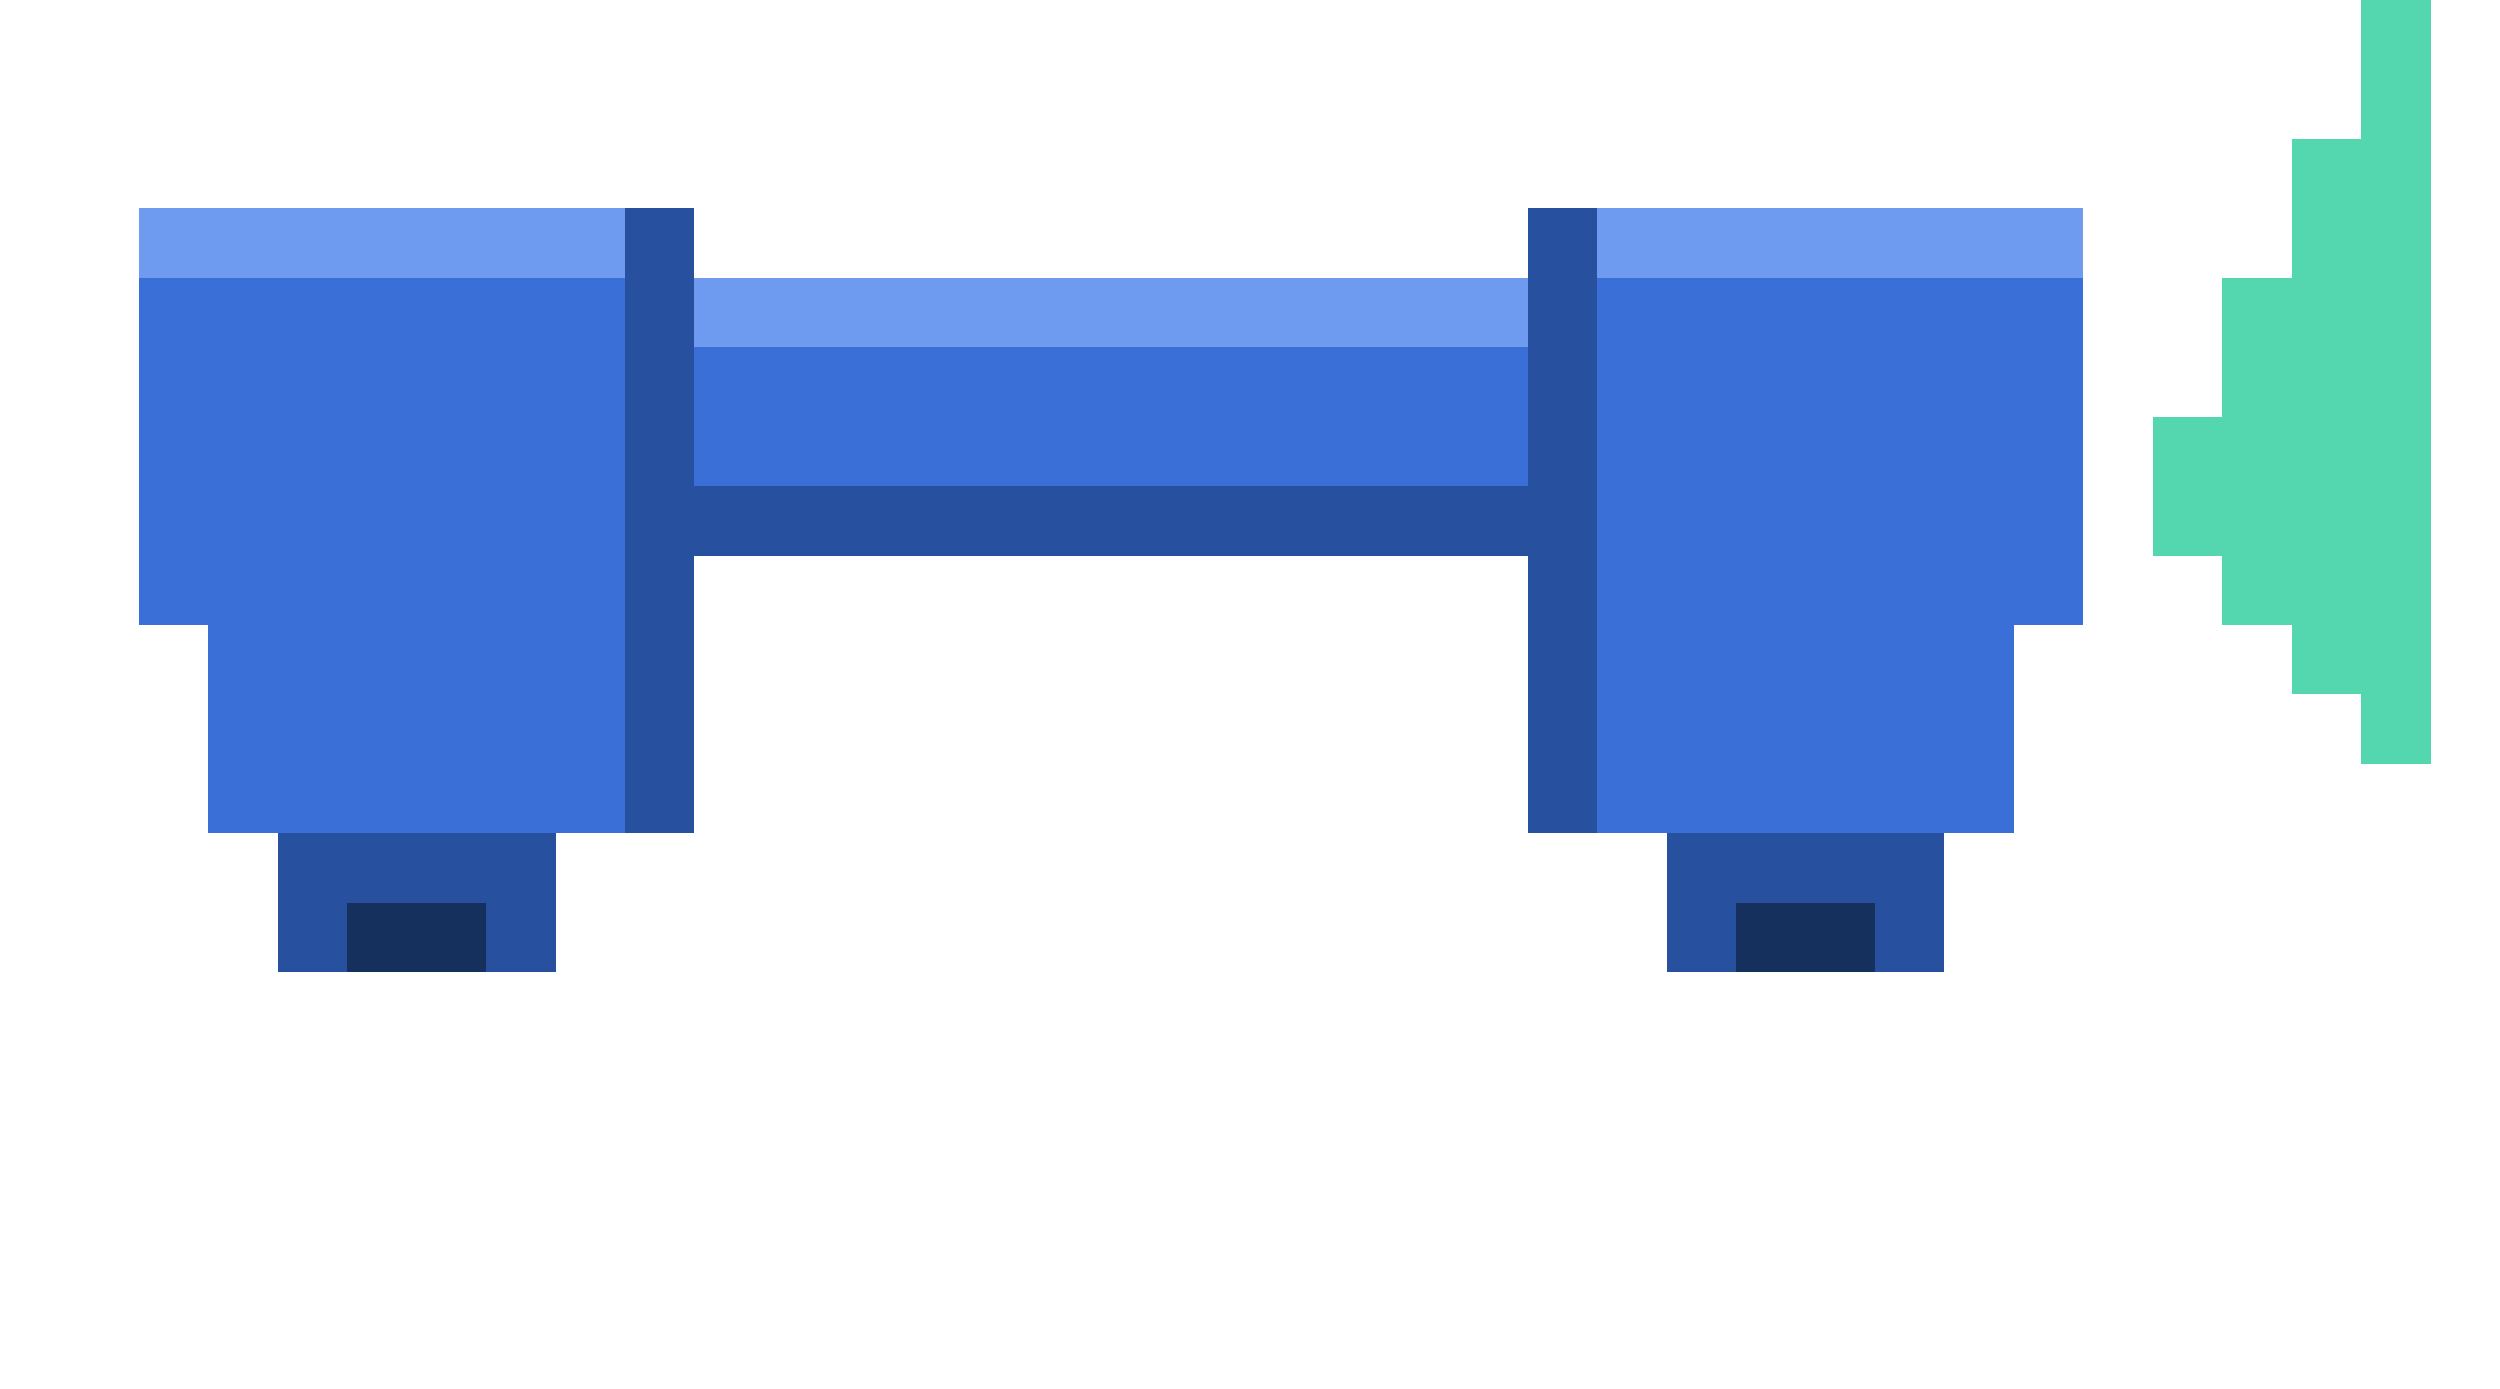
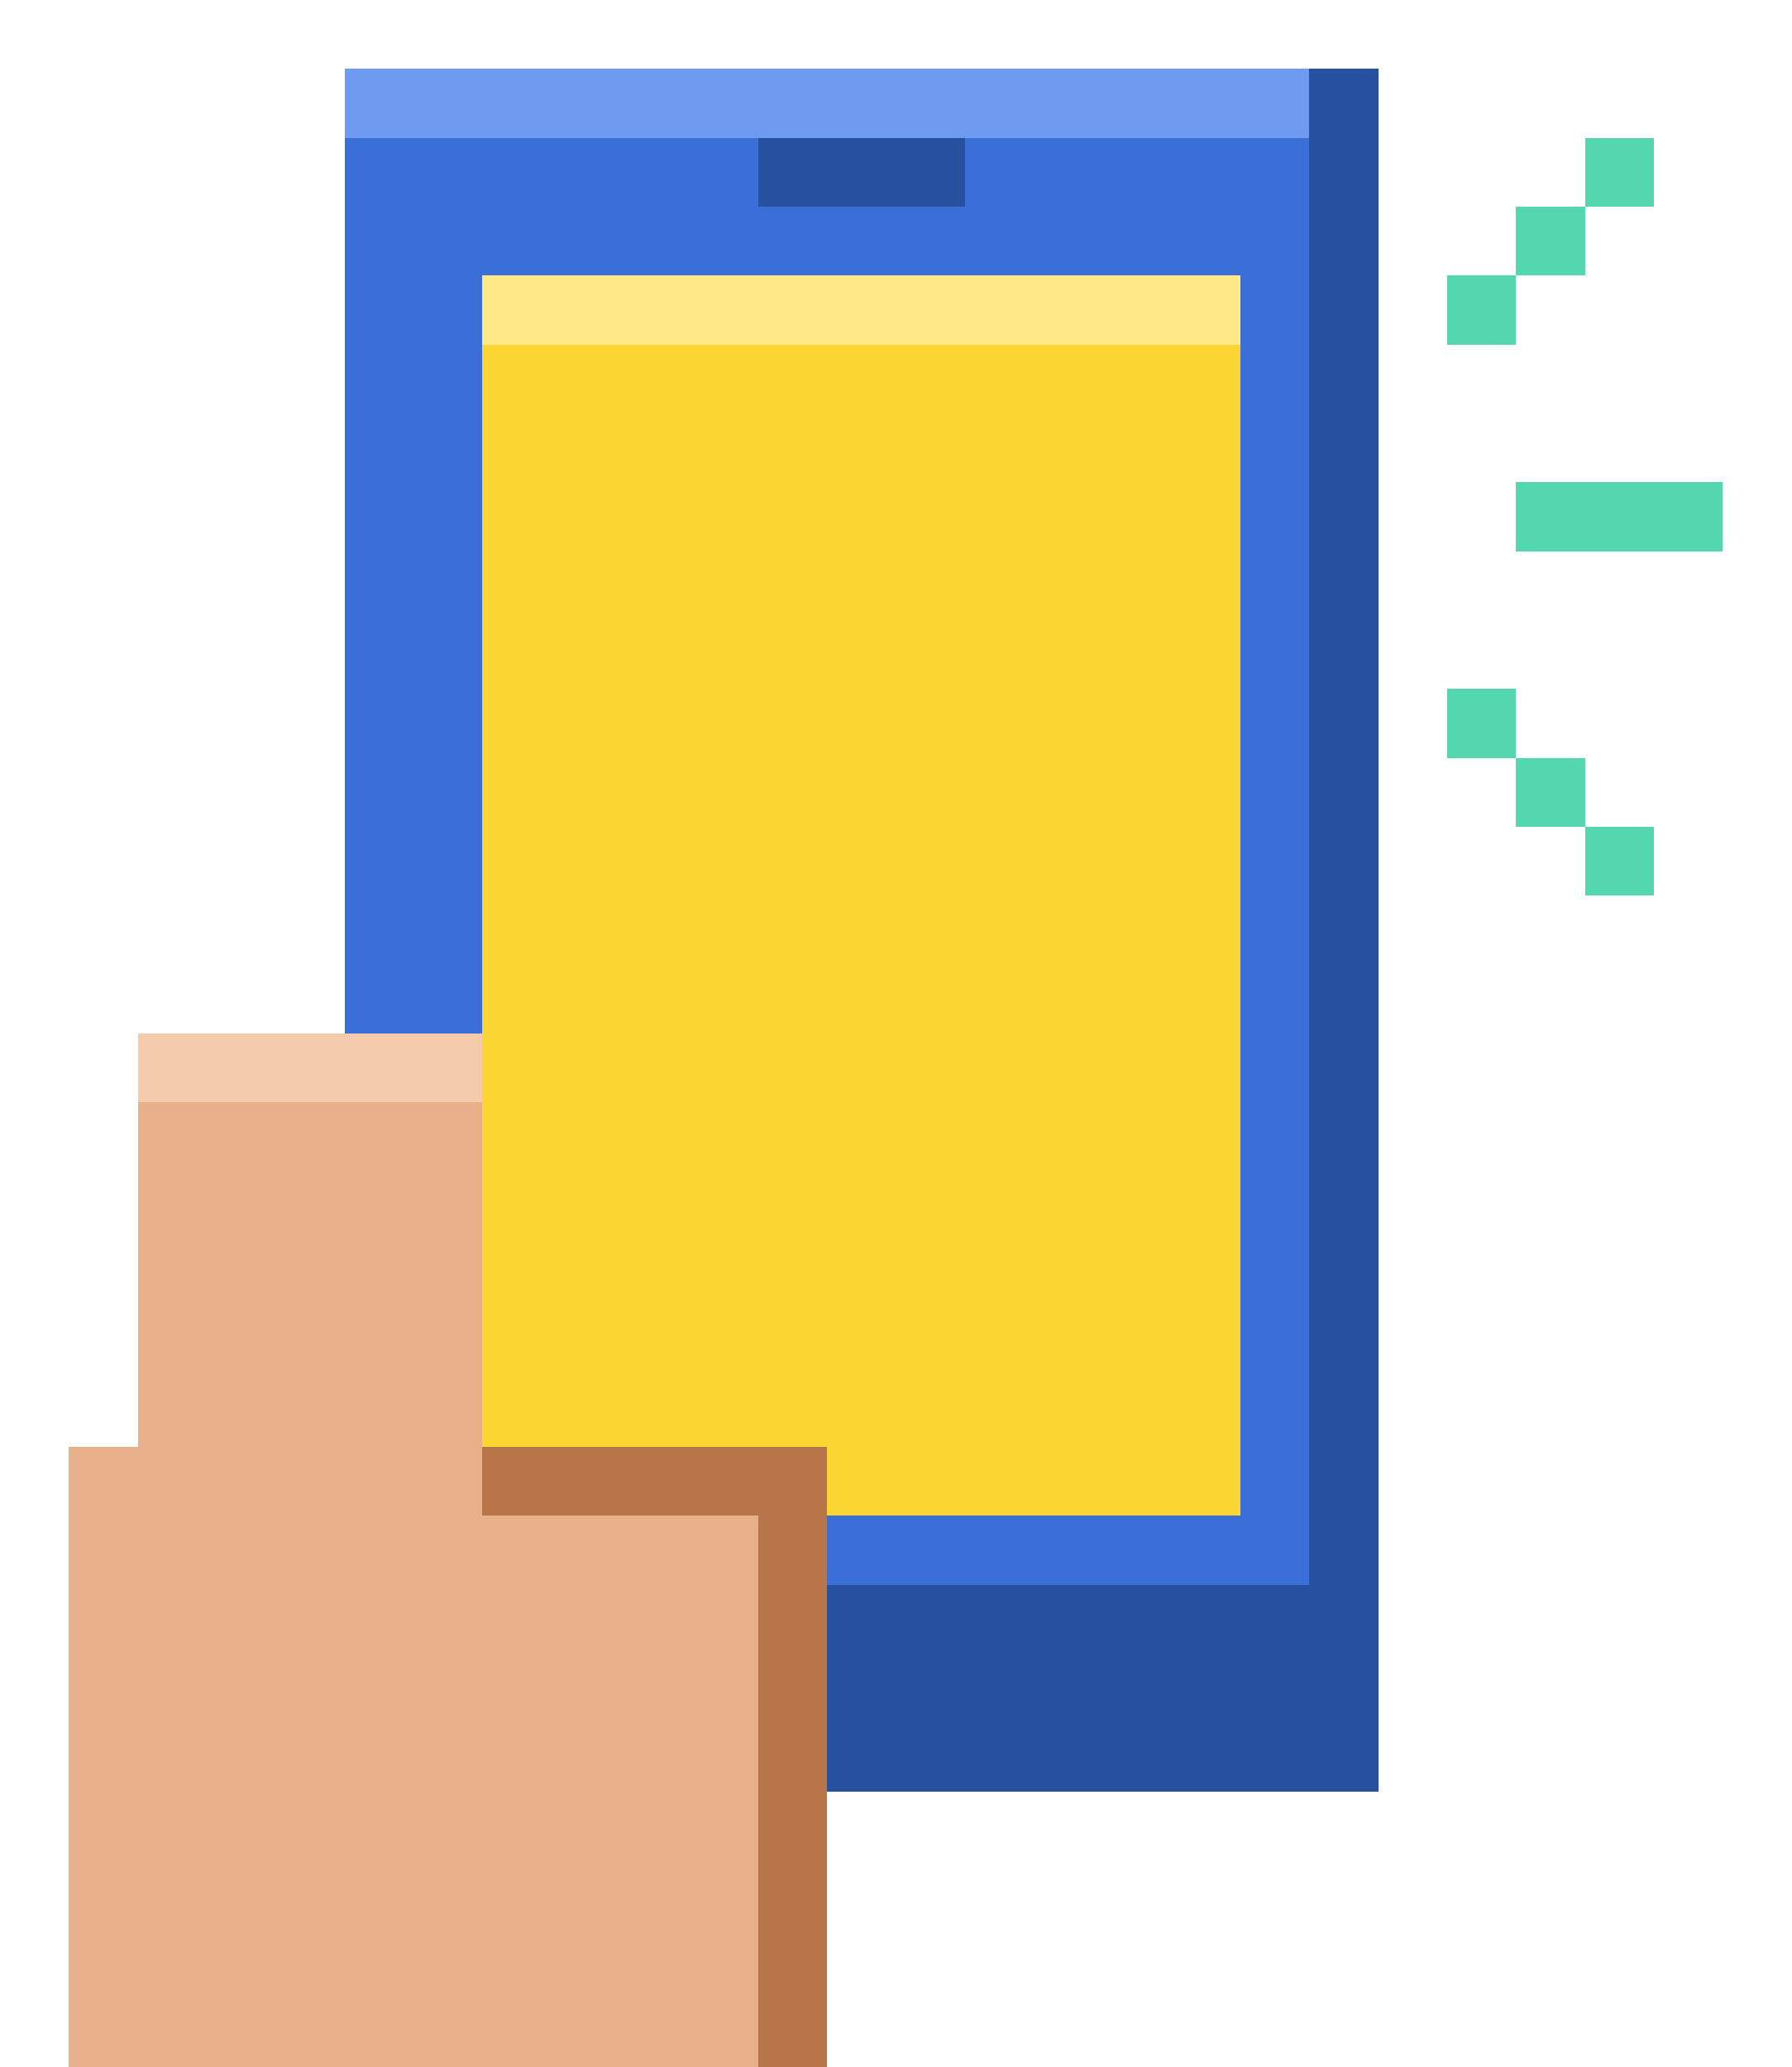
- <svg xmlns="http://www.w3.org/2000/svg" viewBox="0 0 36 20" shape-rendering="crispEdges" role="img" aria-label="專線電話">
-   <rect x="9" y="4" width="14" height="4" fill="#3A6FD8" />
-   <rect x="9" y="4" width="14" height="1" fill="#6E9BF0" />
-   <rect x="9" y="7" width="14" height="1" fill="#27509E" />
-   <rect x="2" y="3" width="8" height="6" fill="#3A6FD8" />
-   <rect x="2" y="3" width="8" height="1" fill="#6E9BF0" />
-   <rect x="3" y="9" width="6" height="3" fill="#3A6FD8" />
-   <rect x="9" y="3" width="1" height="9" fill="#27509E" />
-   <rect x="4" y="12" width="4" height="2" fill="#27509E" />
-   <rect x="5" y="13" width="2" height="1" fill="#16305E" />
-   <rect x="22" y="3" width="8" height="6" fill="#3A6FD8" />
-   <rect x="22" y="3" width="8" height="1" fill="#6E9BF0" />
-   <rect x="23" y="9" width="6" height="3" fill="#3A6FD8" />
-   <rect x="22" y="3" width="1" height="9" fill="#27509E" />
-   <rect x="24" y="12" width="4" height="2" fill="#27509E" />
-   <rect x="25" y="13" width="2" height="1" fill="#16305E" />
-   <rect x="31" y="6" width="1" height="2" fill="#54D6AF" />
-   <rect x="32" y="4" width="1" height="5" fill="#54D6AF" />
-   <rect x="33" y="2" width="1" height="8" fill="#54D6AF" />
-   <rect x="34" y="0" width="1" height="11" fill="#54D6AF" />
+ <svg xmlns="http://www.w3.org/2000/svg" viewBox="0 0 26 30" shape-rendering="crispEdges" role="img" aria-label="手上的手機">
+   <rect x="21" y="4" width="1" height="1" fill="#54D6AF" />
+   <rect x="22" y="3" width="1" height="1" fill="#54D6AF" />
+   <rect x="23" y="2" width="1" height="1" fill="#54D6AF" />
+   <rect x="22" y="7" width="3" height="1" fill="#54D6AF" />
+   <rect x="21" y="10" width="1" height="1" fill="#54D6AF" />
+   <rect x="22" y="11" width="1" height="1" fill="#54D6AF" />
+   <rect x="23" y="12" width="1" height="1" fill="#54D6AF" />
+   <rect x="5" y="1" width="15" height="25" fill="#3A6FD8" />
+   <rect x="5" y="1" width="15" height="1" fill="#6E9BF0" />
+   <rect x="19" y="1" width="1" height="25" fill="#27509E" />
+   <rect x="5" y="23" width="15" height="3" fill="#27509E" />
+   <rect x="11" y="2" width="3" height="1" fill="#27509E" />
+   <rect x="7" y="4" width="11" height="18" fill="#FBD531" />
+   <rect x="7" y="4" width="11" height="1" fill="#FFE885" />
+   <rect x="2" y="15" width="5" height="7" fill="#E8B08A" />
+   <rect x="2" y="15" width="5" height="1" fill="#F5CBAE" />
+   <rect x="1" y="21" width="11" height="9" fill="#E8B08A" />
+   <rect x="7" y="21" width="5" height="1" fill="#B9754A" />
+   <rect x="11" y="22" width="1" height="8" fill="#B9754A" />
</svg>
